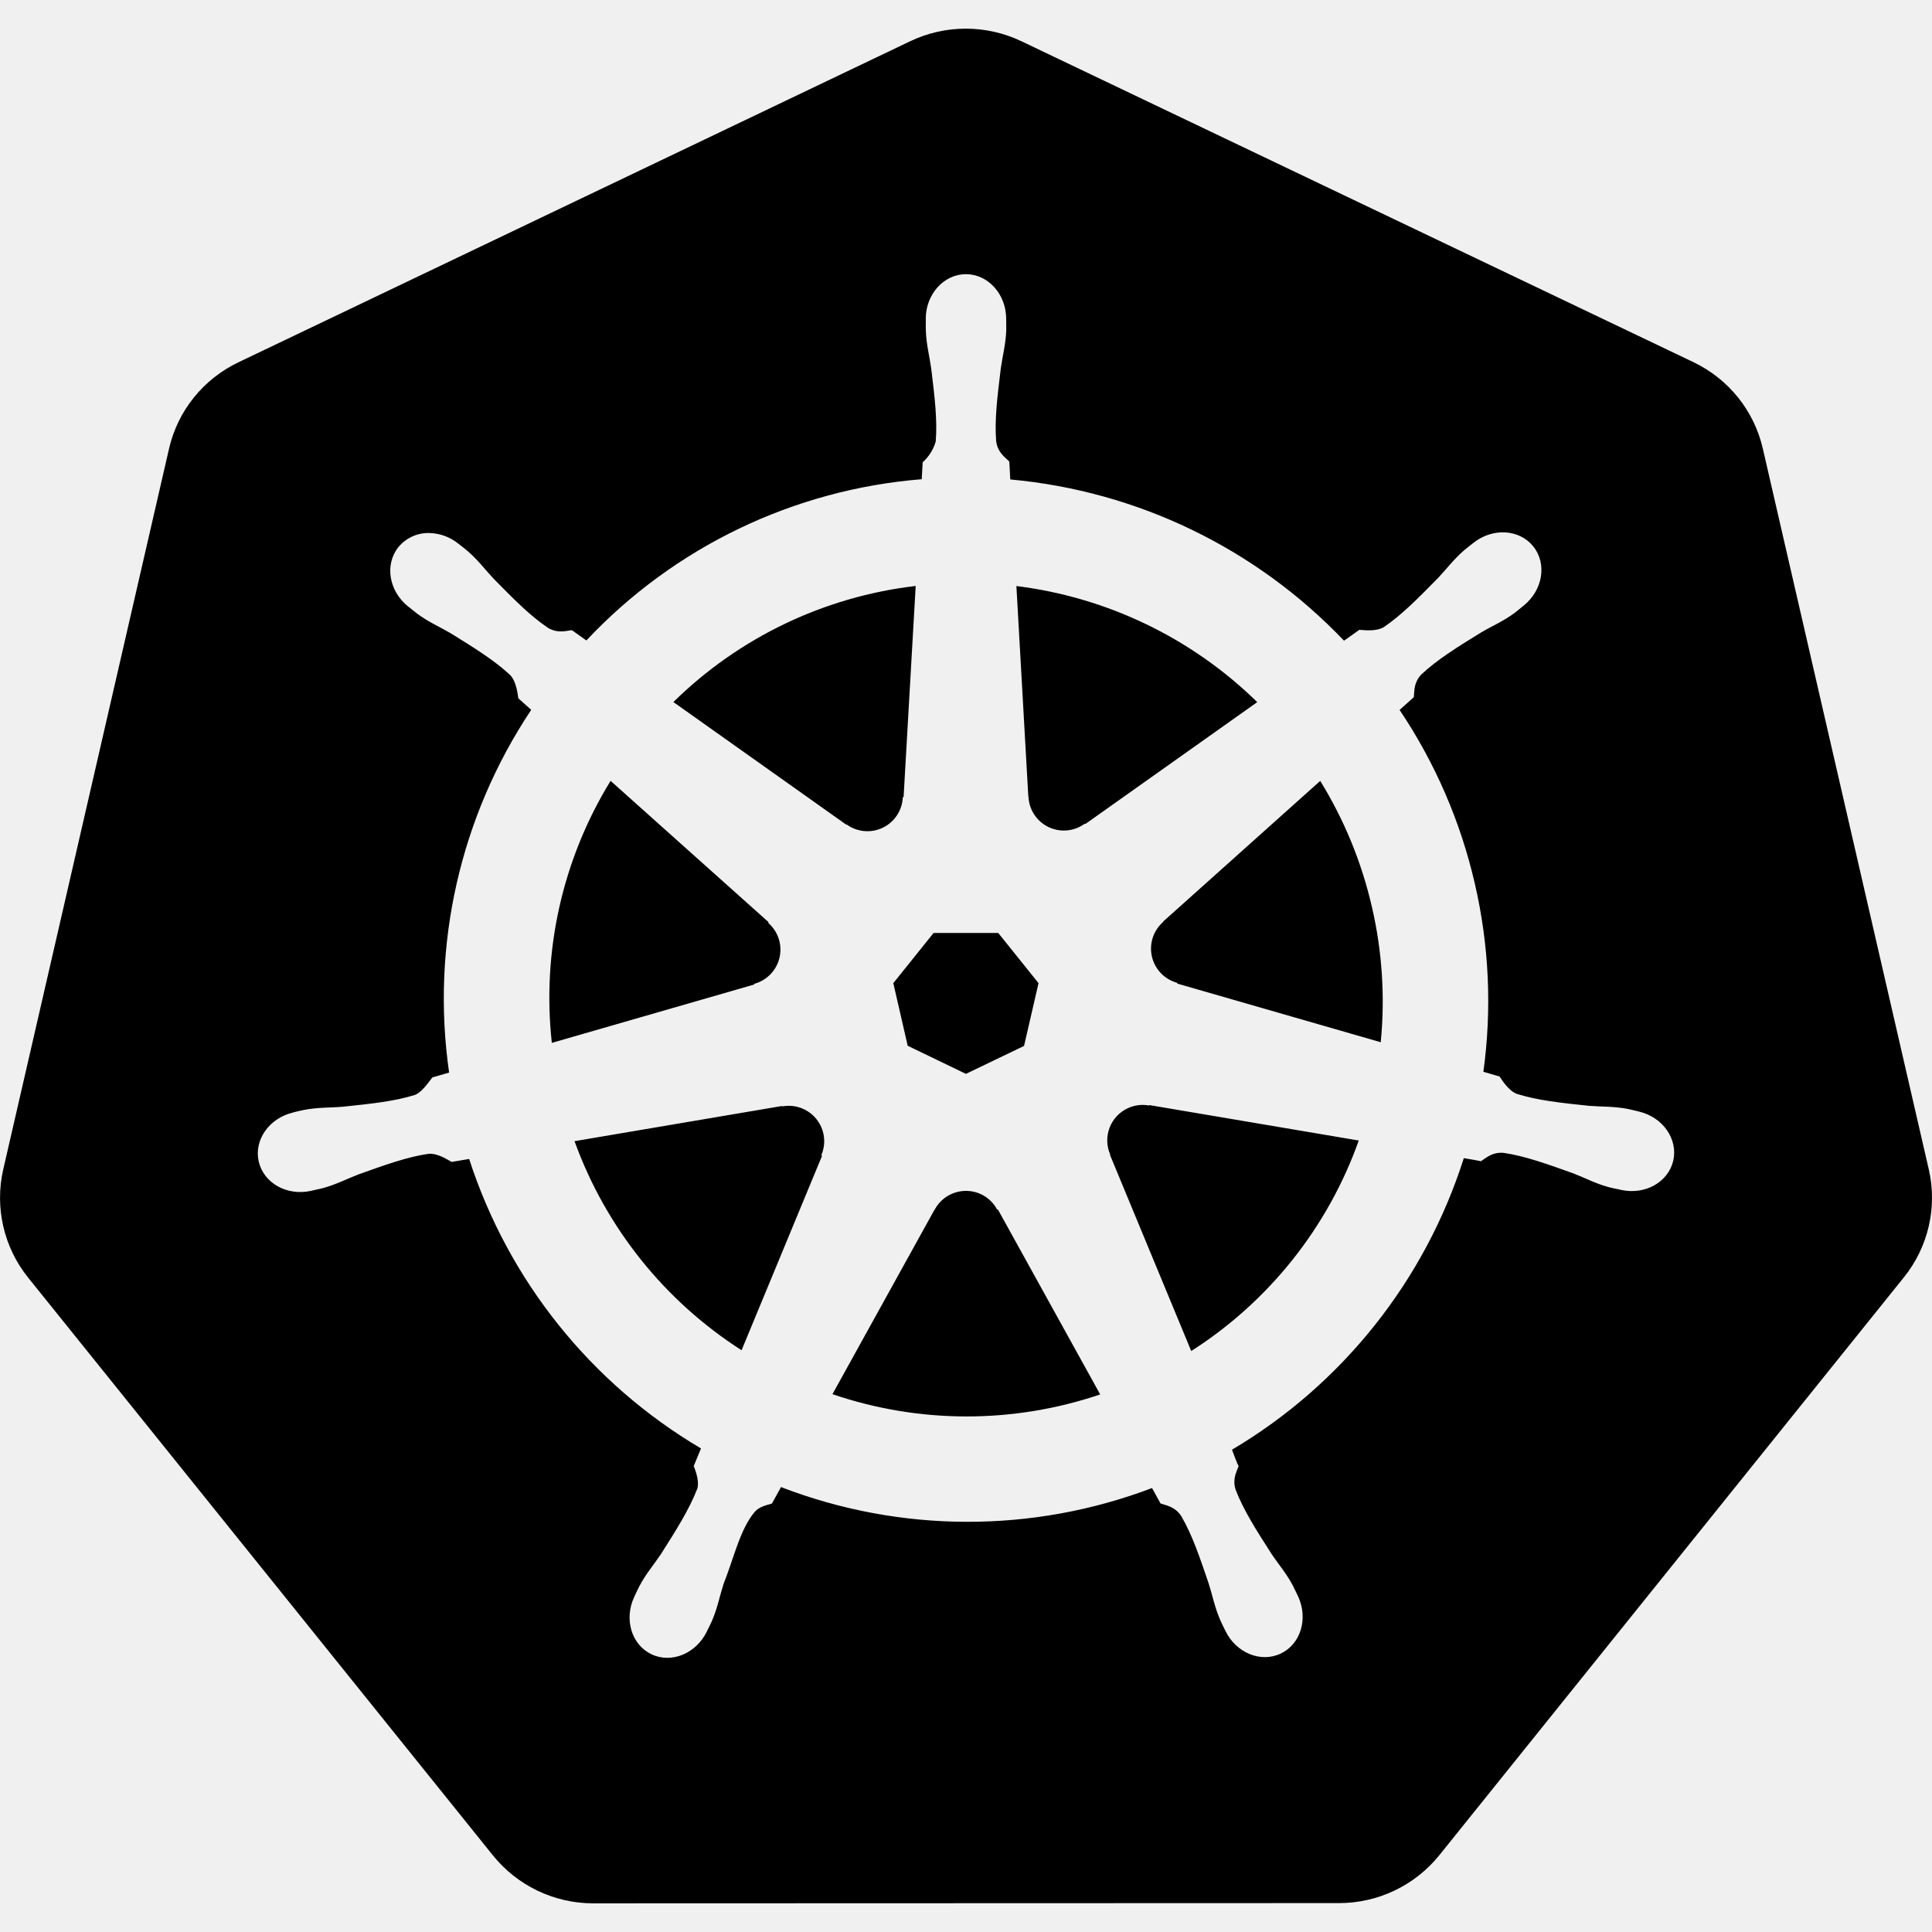
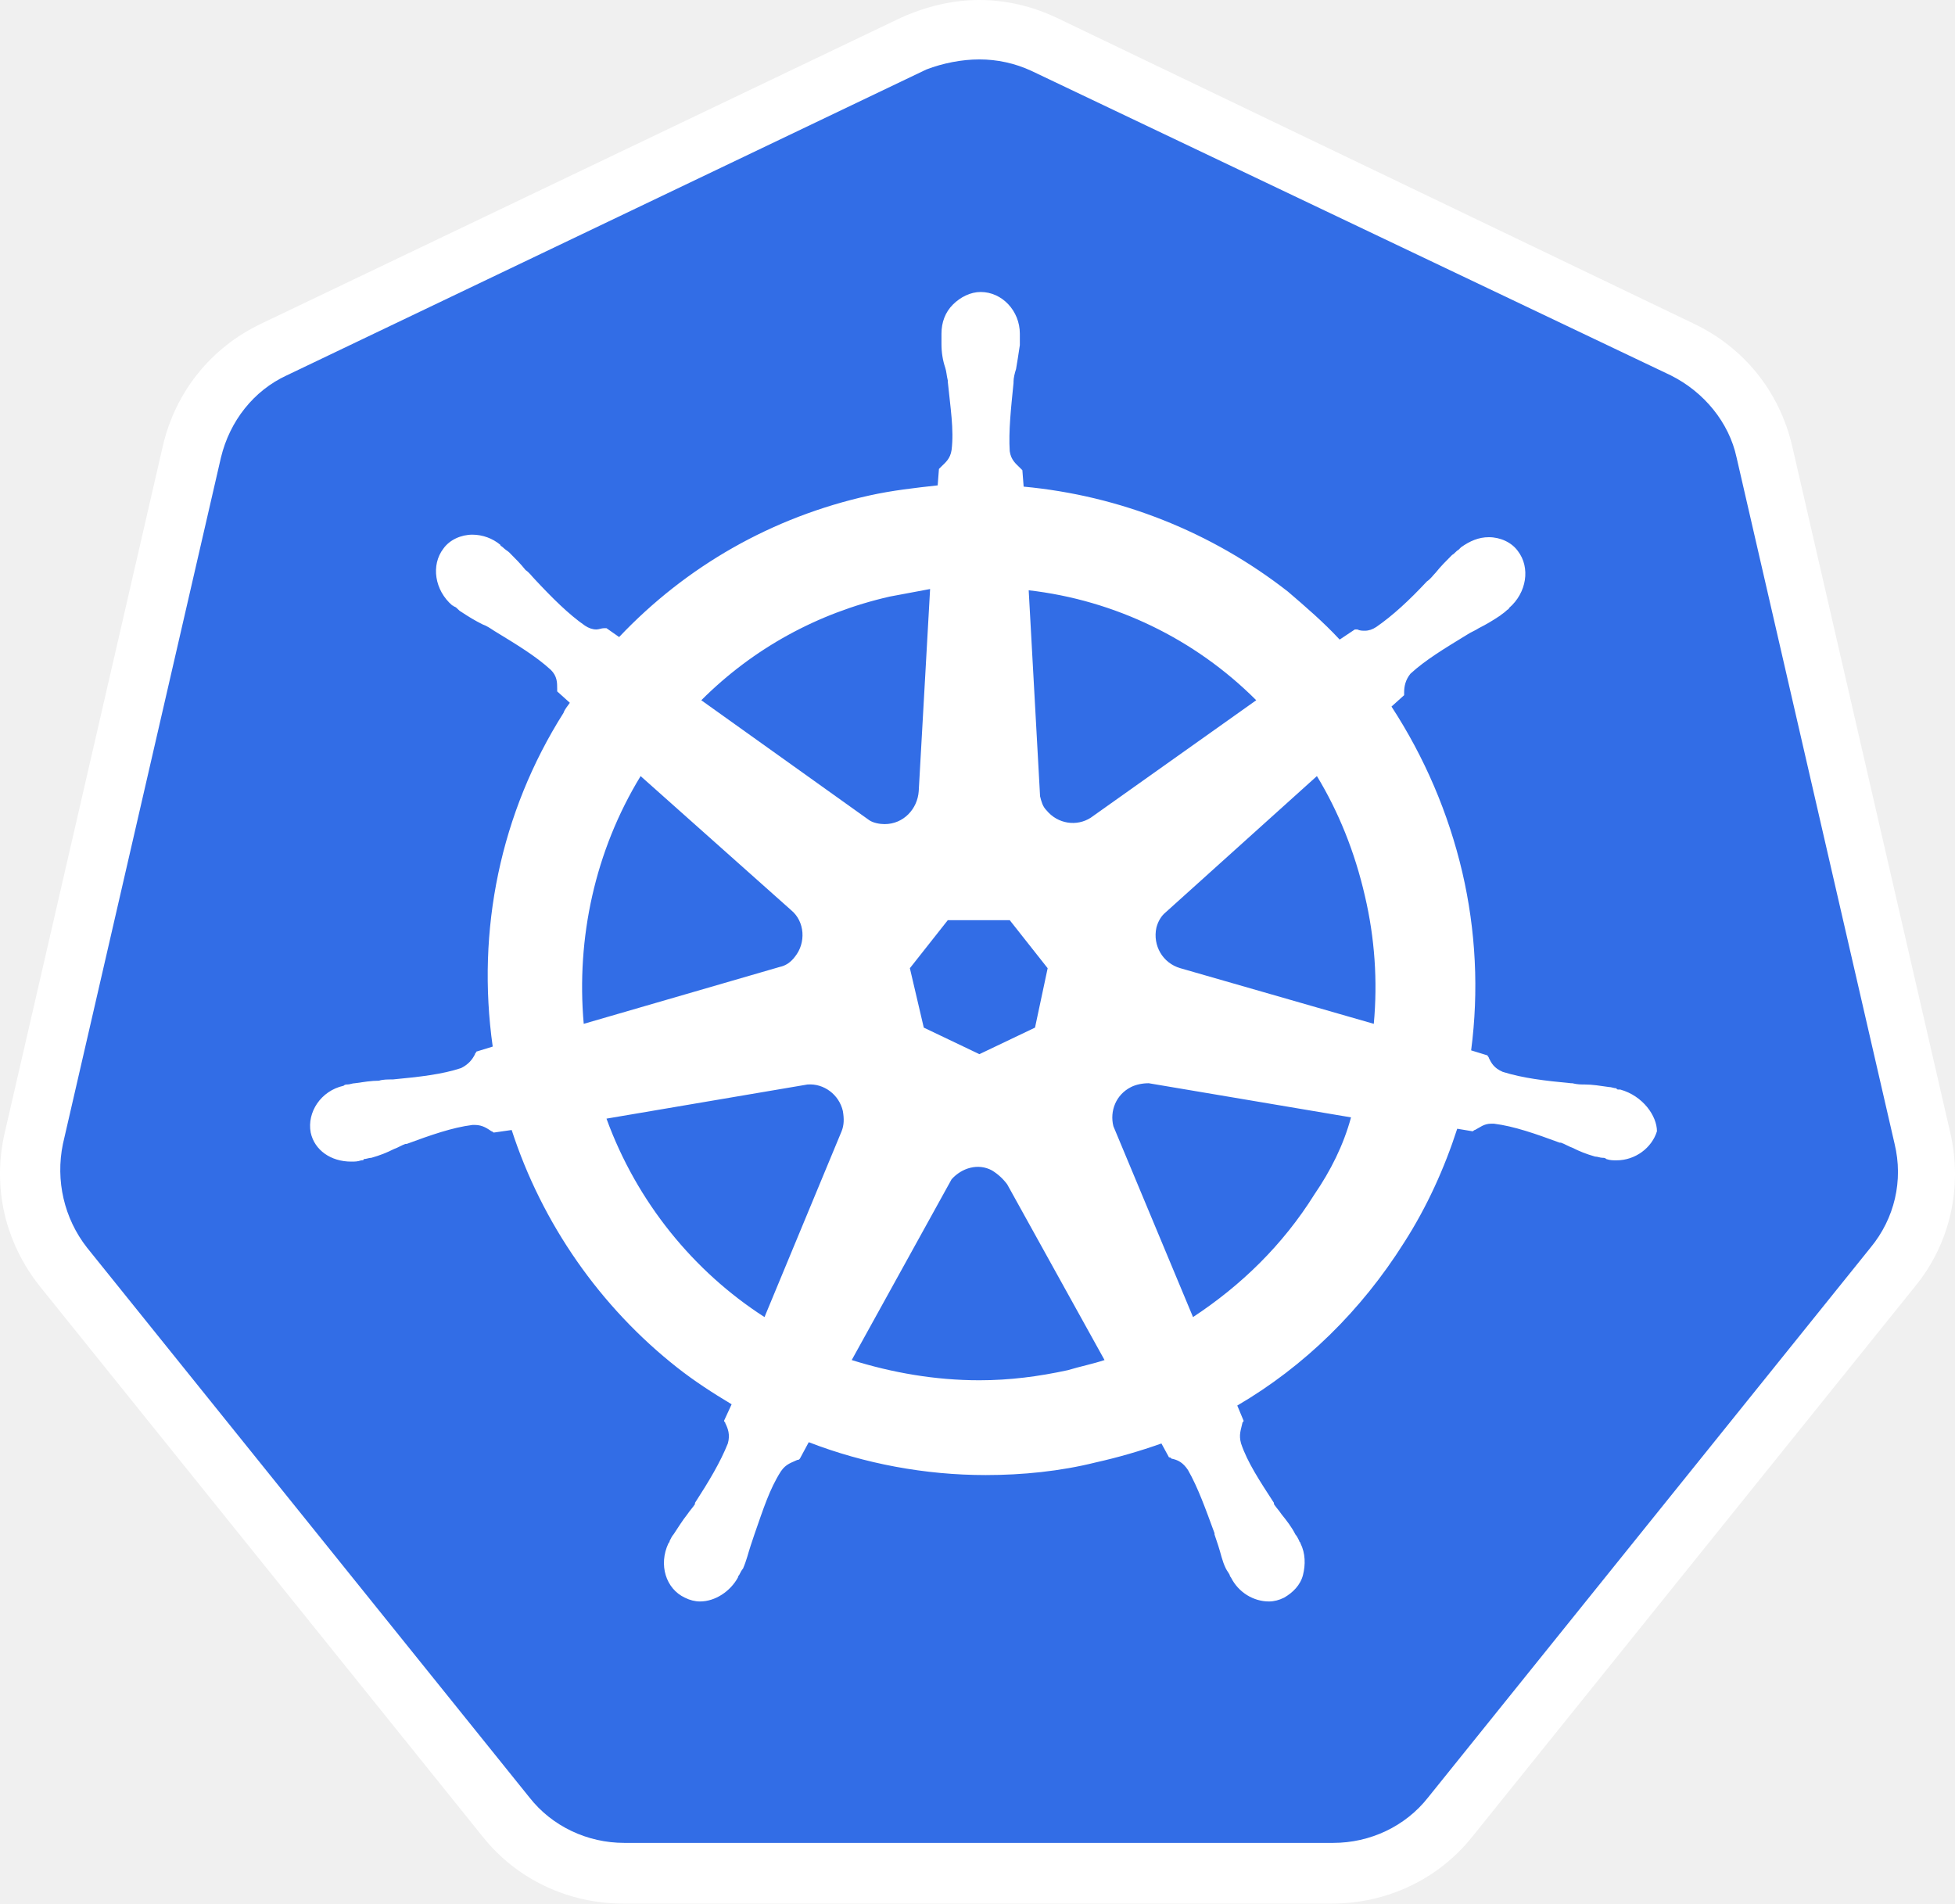
- <svg xmlns="http://www.w3.org/2000/svg" role="img" viewBox="0 0 24 24">
-   <path d="M10.204 14.35l.007.01-.999 2.413a5.171 5.171 0 0 1-2.075-2.597l2.578-.437.004.005a.44.44 0 0 1 .484.606zm-.833-2.129a.44.44 0 0 0 .173-.756l.002-.011L7.585 9.7a5.143 5.143 0 0 0-.73 3.255l2.514-.725.002-.009zm1.145-1.98a.44.44 0 0 0 .699-.337l.01-.005.15-2.62a5.144 5.144 0 0 0-3.01 1.442l2.147 1.523.004-.002zm.76 2.75l.723.349.722-.347.18-.78-.5-.623h-.804l-.5.623.179.779zm1.5-3.095a.44.44 0 0 0 .7.336l.008.003 2.134-1.513a5.188 5.188 0 0 0-2.992-1.442l.148 2.615.002.001zm10.876 5.97l-5.773 7.181a1.6 1.6 0 0 1-1.248.594l-9.261.003a1.6 1.6 0 0 1-1.247-.596l-5.776-7.18a1.583 1.583 0 0 1-.307-1.34L2.1 5.573c.108-.47.425-.864.863-1.073L11.305.513a1.606 1.606 0 0 1 1.385 0l8.345 3.985c.438.209.755.604.863 1.073l2.062 8.955c.108.47-.005.963-.308 1.34zm-3.289-2.057c-.042-.01-.103-.026-.145-.034-.174-.033-.315-.025-.479-.038-.35-.037-.638-.067-.895-.148-.105-.04-.18-.165-.216-.216l-.201-.059a6.45 6.45 0 0 0-.105-2.332 6.465 6.465 0 0 0-.936-2.163c.052-.047.15-.133.177-.159.008-.09.001-.183.094-.282.197-.185.444-.338.743-.522.142-.084.273-.137.415-.242.032-.024.076-.062.11-.089.24-.191.295-.52.123-.736-.172-.216-.506-.236-.745-.045-.034.027-.08.062-.111.088-.134.116-.217.23-.33.35-.246.25-.45.458-.673.609-.097.056-.239.037-.303.033l-.19.135a6.545 6.545 0 0 0-4.146-2.003l-.012-.223c-.065-.062-.143-.115-.163-.25-.022-.268.015-.557.057-.905.023-.163.061-.298.068-.475.001-.04-.001-.099-.001-.142 0-.306-.224-.555-.5-.555-.275 0-.499.249-.499.555l.001.014c0 .041-.002.092 0 .128.006.177.044.312.067.475.042.348.078.637.056.906a.545.545 0 0 1-.162.258l-.012.211a6.424 6.424 0 0 0-4.166 2.003 8.373 8.373 0 0 1-.18-.128c-.09.012-.18.04-.297-.029-.223-.15-.427-.358-.673-.608-.113-.12-.195-.234-.329-.349-.03-.026-.077-.062-.111-.088a.594.594 0 0 0-.348-.132.481.481 0 0 0-.398.176c-.172.216-.117.546.123.737l.007.005.104.083c.142.105.272.159.414.242.299.185.546.338.743.522.076.082.09.226.1.288l.16.143a6.462 6.462 0 0 0-1.02 4.506l-.208.06c-.055.072-.133.184-.215.217-.257.081-.546.11-.895.147-.164.014-.305.006-.48.039-.037.007-.09.02-.133.03l-.004.002-.007.002c-.295.071-.484.342-.423.608.061.267.349.429.645.365l.007-.001.01-.003.129-.029c.17-.046.294-.113.448-.172.33-.118.604-.217.87-.256.112-.009.23.069.288.101l.217-.037a6.5 6.5 0 0 0 2.88 3.596l-.09.218c.033.084.069.199.044.282-.097.252-.263.517-.452.813-.091.136-.185.242-.268.399-.02.037-.045.095-.064.134-.128.275-.034.591.213.71.248.12.556-.007.69-.282v-.002c.02-.039.046-.09.062-.127.07-.162.094-.301.144-.458.132-.332.205-.68.387-.897.05-.06.13-.082.215-.105l.113-.205a6.453 6.453 0 0 0 4.609.012l.106.192c.086.028.18.042.256.155.136.232.229.507.342.84.05.156.074.295.145.457.016.037.043.09.062.129.133.276.442.402.69.282.247-.118.341-.435.213-.71-.02-.039-.045-.096-.065-.134-.083-.156-.177-.261-.268-.398-.19-.296-.346-.541-.443-.793-.04-.13.007-.21.038-.294-.018-.022-.059-.144-.083-.202a6.499 6.499 0 0 0 2.88-3.622c.064.01.176.03.213.038.075-.05.144-.114.28-.104.266.039.54.138.87.256.154.06.277.128.448.173.036.01.088.019.13.028l.009.003.007.001c.297.064.584-.098.645-.365.06-.266-.128-.537-.423-.608zM16.4 9.701l-1.95 1.746v.005a.44.44 0 0 0 .173.757l.003.01 2.526.728a5.199 5.199 0 0 0-.108-1.674A5.208 5.208 0 0 0 16.4 9.7zm-4.013 5.325a.437.437 0 0 0-.404-.232.44.44 0 0 0-.372.233h-.002l-1.268 2.292a5.164 5.164 0 0 0 3.326.003l-1.27-2.296h-.01zm1.888-1.293a.44.44 0 0 0-.27.036.44.44 0 0 0-.214.572l-.003.004 1.01 2.438a5.15 5.15 0 0 0 2.081-2.615l-2.6-.44-.004.005z" />
+ <svg xmlns="http://www.w3.org/2000/svg" viewBox="0 0 255.432 248.733">
+   <path fill="#326de6" d="M81.554 244.769c-5.946 0-11.562-2.643-15.36-7.432L8.387 165.492c-3.799-4.79-5.285-10.901-3.799-16.847l20.646-89.682c1.32-5.946 5.285-10.736 10.735-13.378l83.572-39.97c2.642-1.32 5.615-1.981 8.588-1.981 2.973 0 5.946.66 8.589 1.981l83.571 39.804c5.45 2.643 9.414 7.433 10.736 13.378l20.645 89.683c1.321 5.946 0 12.057-3.799 16.846l-57.806 71.846c-3.8 4.624-9.415 7.432-15.36 7.432z" />
+   <path fill="#fff" d="M127.964 7.763c2.312 0 4.624.495 6.772 1.486l83.571 39.804c4.294 2.147 7.598 6.11 8.589 10.735l20.645 89.683c1.156 4.79 0 9.744-3.138 13.543l-57.807 71.845c-2.973 3.8-7.597 5.946-12.387 5.946H81.554c-4.79 0-9.415-2.147-12.387-5.946L11.36 163.014c-2.973-3.799-4.129-8.753-3.138-13.543l20.645-89.683c1.156-4.79 4.294-8.753 8.589-10.735l83.571-39.97c2.147-.825 4.625-1.32 6.937-1.32zm0-7.763c-3.468 0-6.937.826-10.24 2.312l-83.572 39.97c-6.606 3.137-11.23 8.918-12.882 16.02L.625 147.985c-1.652 7.101 0 14.369 4.624 20.15l57.807 71.844c4.459 5.616 11.23 8.754 18.332 8.754h92.656c7.102 0 13.874-3.138 18.333-8.754l57.806-71.845c4.625-5.615 6.276-13.048 4.625-20.15l-20.645-89.682c-1.652-7.102-6.276-12.883-12.883-16.02L138.04 2.311C134.9.826 131.432 0 127.964 0z" />
+   <path fill="#fff" d="M211.7 142.369c-.164 0-.164 0 0 0h-.164c-.166 0-.33 0-.33-.165-.331 0-.661-.165-.992-.165-1.156-.165-2.147-.33-3.138-.33-.495 0-.99 0-1.651-.166h-.166c-3.468-.33-6.276-.66-8.918-1.486-1.156-.496-1.487-1.156-1.817-1.817 0-.165-.165-.165-.165-.33l-2.147-.661a65.33 65.33 0 0 0-1.156-23.288 68.054 68.054 0 0 0-9.25-21.636l1.652-1.486v-.33c0-.826.165-1.652.826-2.478 1.982-1.817 4.46-3.303 7.432-5.12.496-.33.991-.496 1.487-.826.99-.495 1.816-.99 2.807-1.651.166-.166.496-.33.826-.661.165-.165.33-.165.33-.33 2.313-1.982 2.808-5.286 1.157-7.433-.826-1.156-2.313-1.816-3.799-1.816-1.321 0-2.477.495-3.634 1.32l-.33.331c-.33.165-.495.496-.826.66-.826.827-1.486 1.487-2.147 2.313-.33.33-.66.826-1.156 1.156-2.312 2.478-4.46 4.46-6.606 5.946-.496.33-.991.495-1.487.495-.33 0-.66 0-.99-.165h-.331l-1.982 1.322c-2.147-2.313-4.46-4.295-6.772-6.277a65.958 65.958 0 0 0-34.518-13.708l-.166-2.147-.33-.33c-.495-.496-1.156-.991-1.321-2.147-.165-2.643.165-5.616.495-8.92v-.164c0-.496.165-1.156.33-1.652.166-.99.331-1.982.496-3.138v-1.486c0-2.973-2.312-5.45-5.12-5.45-1.321 0-2.642.66-3.633 1.65-.991.992-1.487 2.313-1.487 3.8v1.32c0 1.157.165 2.148.496 3.139.165.495.165.99.33 1.652v.165c.33 3.303.826 6.276.495 8.918-.165 1.157-.825 1.652-1.32 2.148l-.331.33-.165 2.147c-2.973.33-5.946.66-8.92 1.321-12.716 2.808-23.947 9.25-32.701 18.498l-1.652-1.156h-.33c-.33 0-.66.165-.99.165-.496 0-.992-.165-1.487-.495-2.147-1.487-4.295-3.634-6.607-6.111-.33-.33-.66-.826-1.156-1.156-.66-.826-1.321-1.487-2.147-2.313-.165-.165-.496-.33-.826-.66-.165-.165-.33-.165-.33-.33a5.772 5.772 0 0 0-3.634-1.322c-1.486 0-2.973.66-3.798 1.817-1.652 2.147-1.157 5.45 1.156 7.432.165 0 .165.165.33.165.33.166.496.496.826.661.99.66 1.817 1.156 2.808 1.652.495.165.99.495 1.486.825 2.973 1.817 5.45 3.304 7.432 5.12.826.826.826 1.652.826 2.478v.33l1.652 1.487c-.33.495-.66.825-.826 1.321-8.258 13.048-11.396 28.408-9.25 43.603l-2.146.66c0 .165-.165.165-.165.33-.33.661-.826 1.322-1.817 1.817-2.478.826-5.45 1.156-8.919 1.487h-.165c-.496 0-1.156 0-1.652.165-.99 0-1.982.165-3.138.33-.33 0-.66.165-.99.165-.166 0-.331 0-.496.166-2.973.66-4.79 3.468-4.294 6.11.495 2.313 2.642 3.8 5.285 3.8.495 0 .826 0 1.321-.166.165 0 .33 0 .33-.165.33 0 .661-.165.991-.165 1.157-.33 1.982-.66 2.973-1.156.496-.166.991-.496 1.487-.661h.165c3.138-1.156 5.946-2.147 8.588-2.477h.33c.992 0 1.652.495 2.148.825.165 0 .165.166.33.166l2.312-.33c3.964 12.221 11.562 23.122 21.636 31.05 2.313 1.816 4.625 3.303 7.102 4.79l-.99 2.146c0 .165.165.165.165.33.33.661.66 1.487.33 2.643-.991 2.478-2.478 4.955-4.294 7.763v.165c-.33.495-.661.826-.991 1.321-.66.826-1.156 1.652-1.817 2.643-.165.165-.33.495-.496.826 0 .165-.165.33-.165.33-1.321 2.808-.33 5.946 2.147 7.102.661.33 1.322.495 1.982.495 1.982 0 3.964-1.32 4.955-3.138 0-.165.165-.33.165-.33.165-.33.33-.66.496-.826.495-1.156.66-1.982.99-2.973l.496-1.486c1.156-3.303 1.982-5.946 3.469-8.258.66-.991 1.486-1.156 2.147-1.487.165 0 .165 0 .33-.165l1.156-2.147c7.267 2.808 15.195 4.294 23.123 4.294 4.79 0 9.744-.495 14.369-1.651a73.4 73.4 0 0 0 8.588-2.478l.991 1.817c.165 0 .165 0 .33.165.826.165 1.487.496 2.148 1.487 1.32 2.312 2.312 5.12 3.468 8.258v.165l.495 1.486c.33.991.496 1.982.991 2.973.166.33.33.496.496.826 0 .165.165.33.165.33.991 1.982 2.973 3.138 4.955 3.138.66 0 1.321-.165 1.982-.495 1.156-.66 2.147-1.652 2.477-2.973.33-1.321.33-2.808-.33-4.13 0-.164-.165-.164-.165-.33-.165-.33-.33-.66-.496-.825-.495-.991-1.156-1.817-1.816-2.643-.33-.495-.661-.826-.991-1.321v-.165c-1.817-2.808-3.469-5.285-4.295-7.763-.33-1.156 0-1.817.166-2.642 0-.166.165-.166.165-.33l-.826-1.983c8.753-5.12 16.186-12.387 21.801-21.305 2.973-4.625 5.285-9.745 6.937-14.865l1.982.33c.165 0 .165-.165.33-.165.66-.33 1.156-.826 2.147-.826h.33c2.643.33 5.45 1.322 8.589 2.478h.165c.496.165.991.495 1.487.66.99.496 1.816.826 2.973 1.157.33 0 .66.165.99.165.166 0 .33 0 .496.165.495.165.826.165 1.321.165 2.478 0 4.625-1.652 5.285-3.799 0-1.982-1.816-4.624-4.79-5.45zm-76.469-8.093-7.267 3.469-7.267-3.469-1.817-7.762 4.955-6.277h8.093l4.955 6.277zm43.107-17.177a52.078 52.078 0 0 1 1.156 16.682l-25.27-7.267c-2.312-.661-3.633-2.973-3.137-5.286.165-.66.495-1.32.99-1.816l19.985-18.003c2.808 4.625 4.955 9.91 6.276 15.69zm-14.204-25.6-21.636 15.36c-1.817 1.156-4.294.826-5.78-.99-.496-.496-.661-1.157-.826-1.817l-1.487-26.922a50.13 50.13 0 0 1 29.73 14.37zm-47.896-13.543c1.816-.33 3.468-.66 5.285-.99l-1.487 26.425c-.165 2.312-1.982 4.294-4.46 4.294-.66 0-1.486-.165-1.981-.495L91.628 91.5c6.772-6.772 15.195-11.397 24.61-13.544zM83.7 101.41l19.654 17.507c1.817 1.487 1.982 4.294.495 6.111-.495.66-1.156 1.156-1.982 1.321l-25.6 7.433c-.99-11.231 1.487-22.627 7.433-32.372zm-4.46 44.759 26.261-4.46c2.147-.165 4.13 1.322 4.625 3.469.165.99.165 1.817-.166 2.642L99.887 172.1c-9.25-5.947-16.682-15.03-20.646-25.931zm60.284 32.867c-3.798.826-7.597 1.321-11.561 1.321-5.78 0-11.396-.99-16.681-2.642l13.047-23.619c1.322-1.486 3.469-2.147 5.286-1.156a7.04 7.04 0 0 1 1.982 1.817l12.717 22.958c-1.487.495-3.138.825-4.79 1.32zm32.207-22.958c-4.13 6.607-9.58 11.892-15.856 16.021l-10.405-24.94c-.495-1.981.33-4.128 2.312-5.12.661-.33 1.487-.495 2.313-.495l26.425 4.46c-.99 3.633-2.642 6.936-4.79 10.074z" />
</svg>
